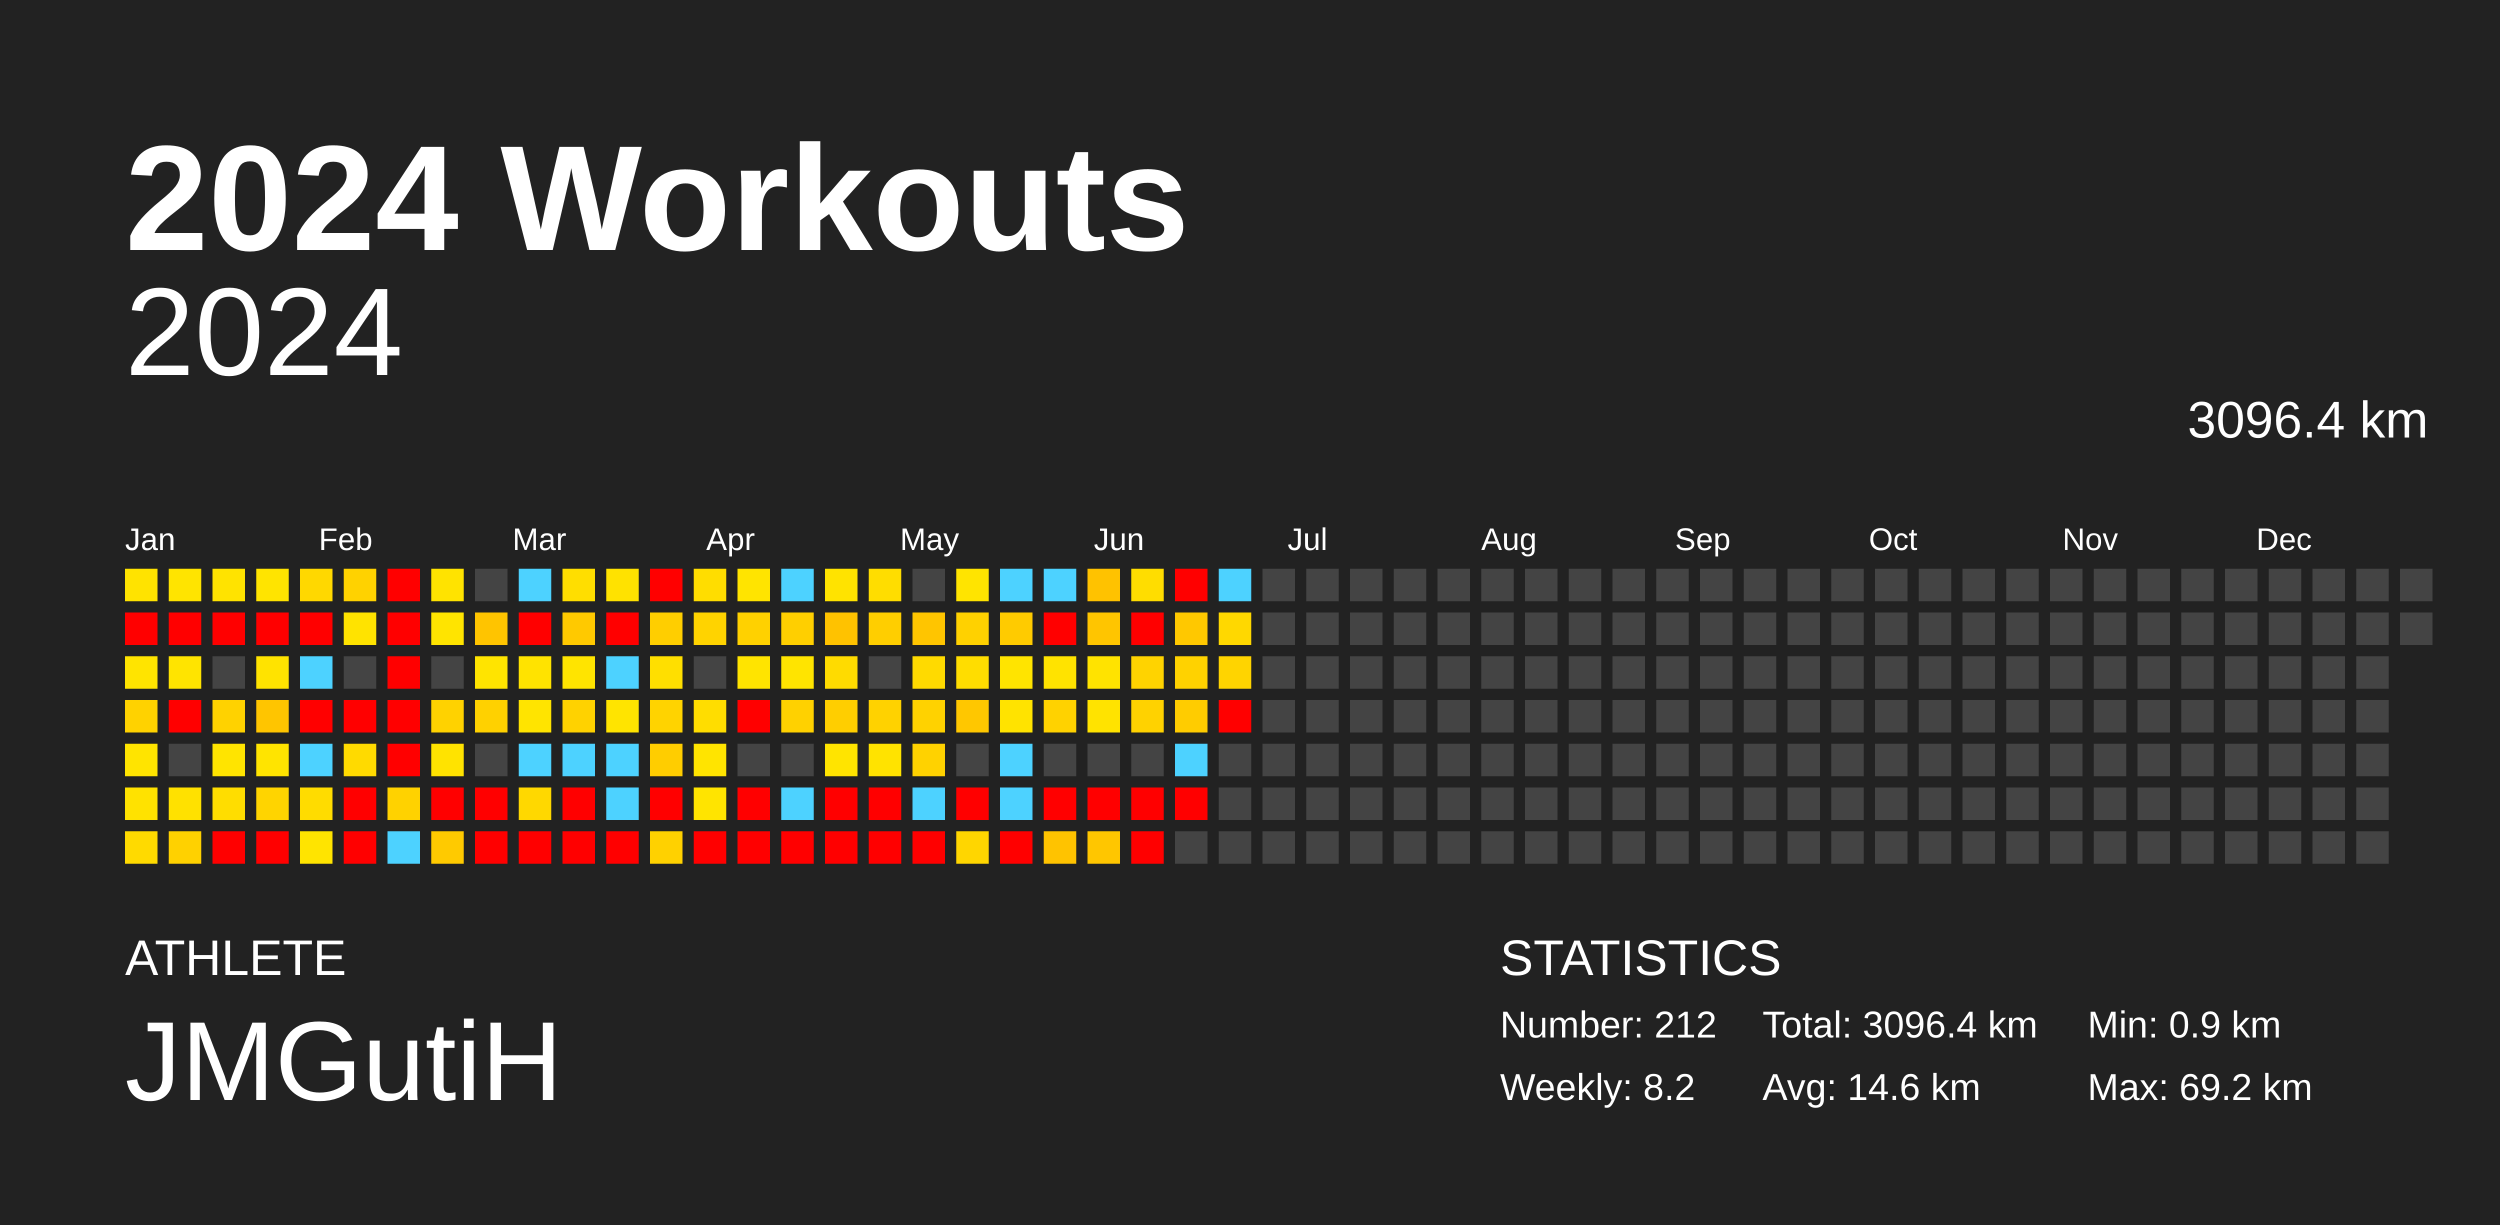
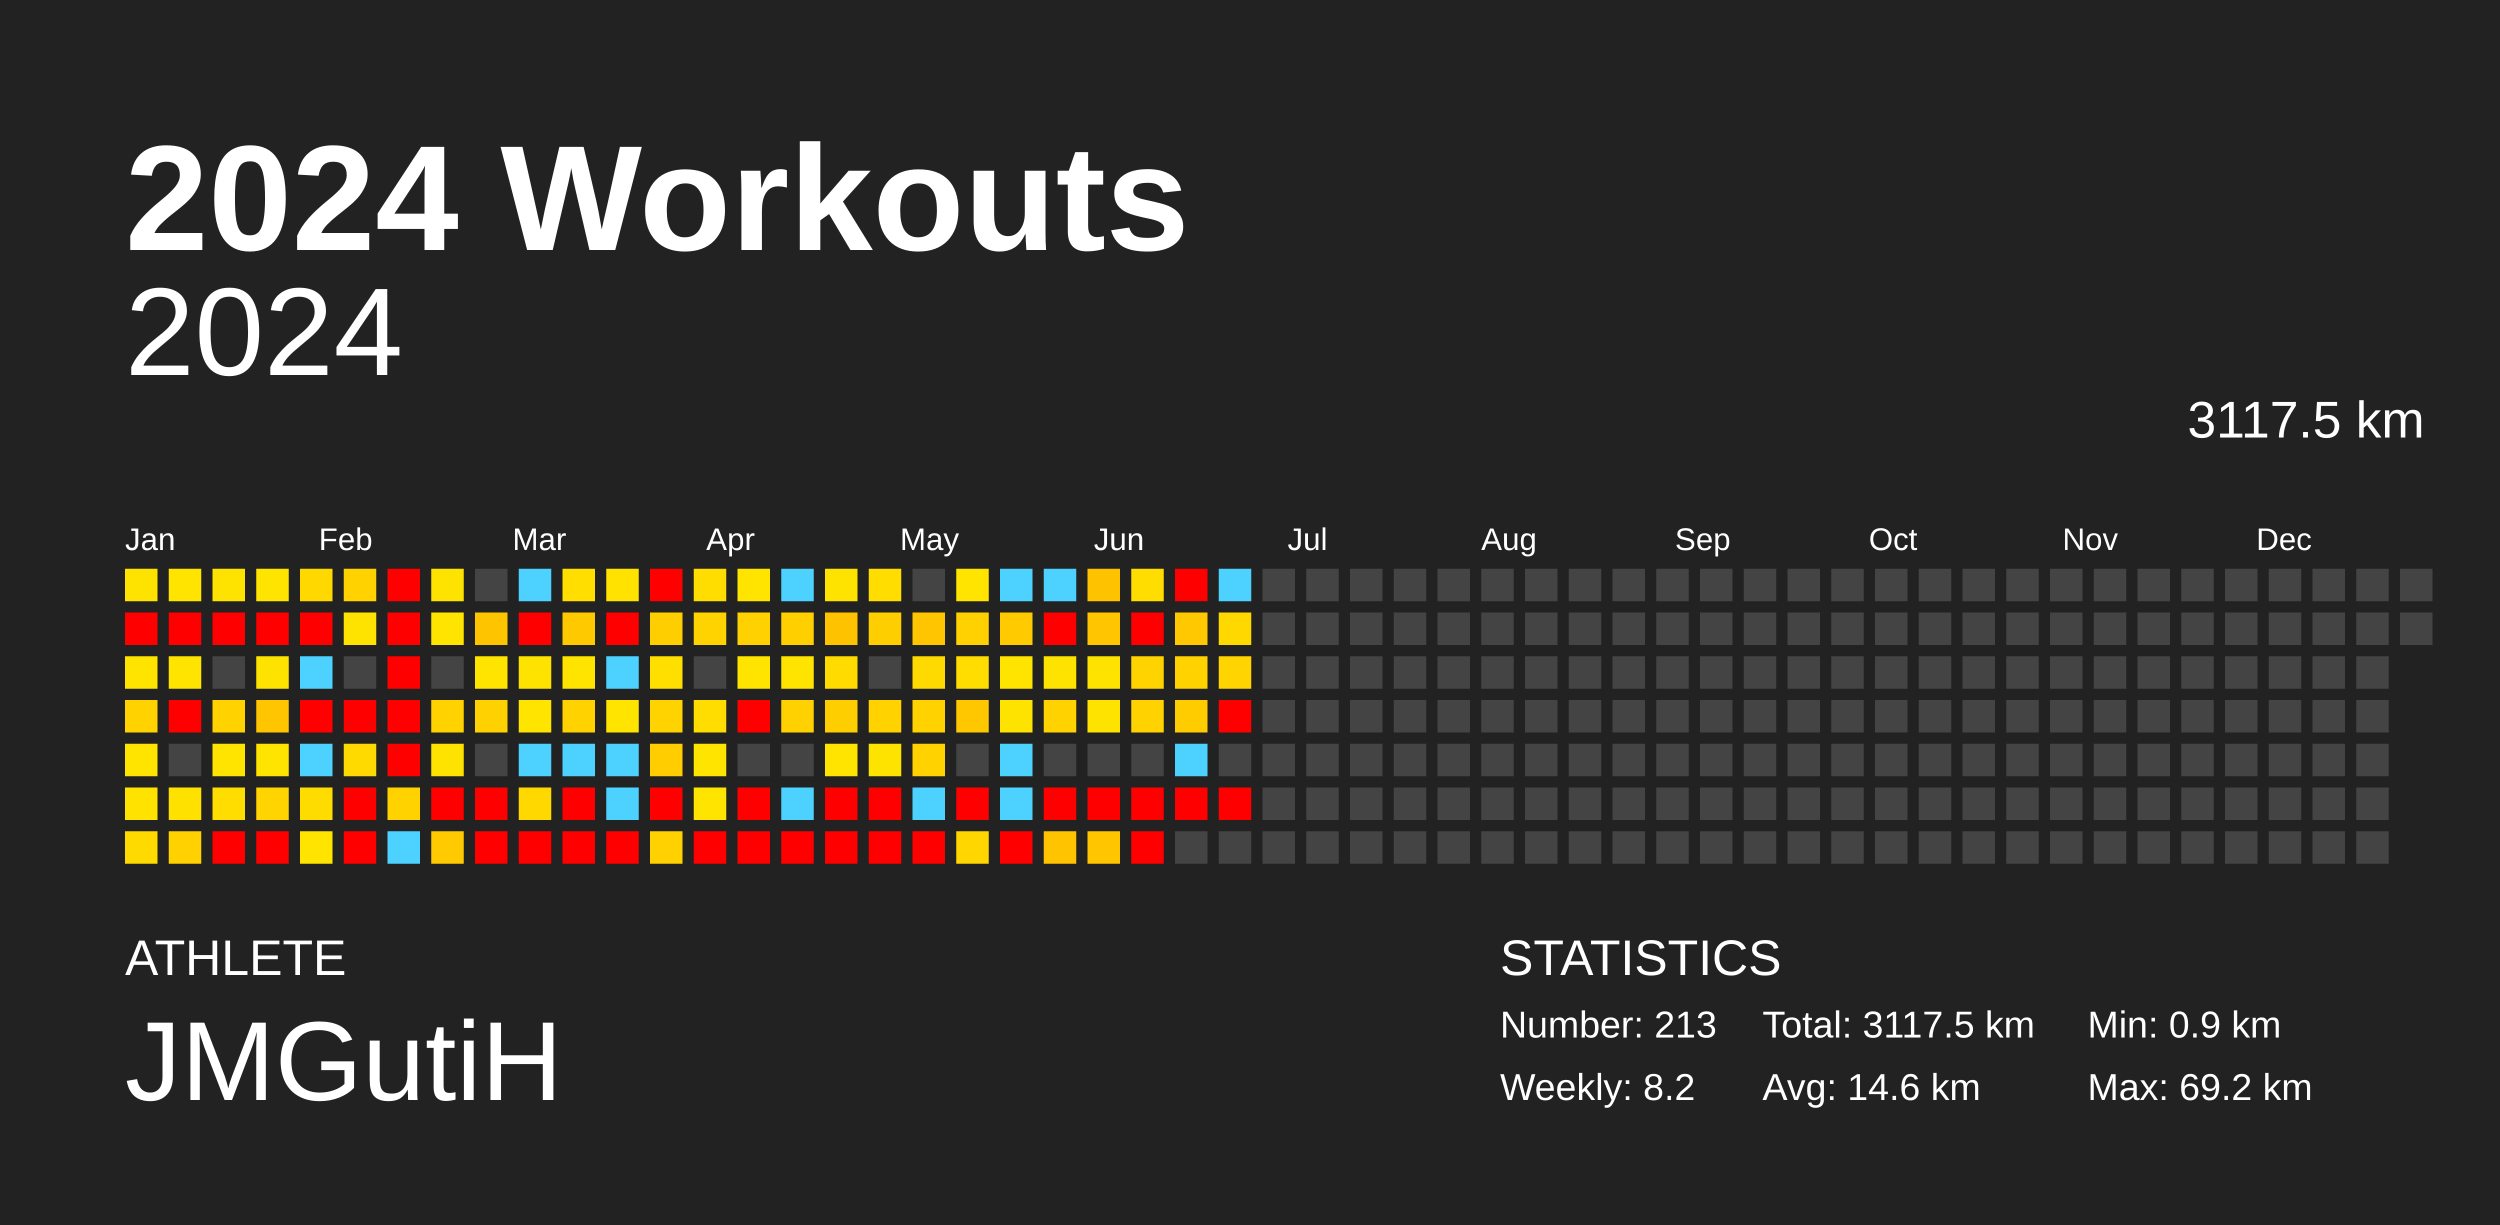
<svg xmlns="http://www.w3.org/2000/svg" baseProfile="full" height="98mm" version="1.1" viewBox="0,0,200,98" width="200mm">
  <defs />
  <rect fill="#222222" height="98" width="200" x="0" y="0" />
  <text fill="#FFFFFF" style="font-size:12px; font-family:Arial; font-weight:bold;" x="10" y="20">2024 Workouts</text>
  <text fill="#FFFFFF" style="font-size:4px; font-family:Arial" x="10" y="78">ATHLETE</text>
  <text fill="#FFFFFF" style="font-size:9px; font-family:Arial" x="10" y="88">JMGutiH</text>
  <text fill="#FFFFFF" style="font-size:4px; font-family:Arial" x="120" y="78">STATISTICS</text>
-   <text fill="#FFFFFF" style="font-size:3px; font-family:Arial" x="120" y="83">Number: 212</text>
+   <text fill="#FFFFFF" style="font-size:3px; font-family:Arial" x="120" y="83">Number: 213</text>
  <text fill="#FFFFFF" style="font-size:3px; font-family:Arial" x="120" y="88">Weekly: 8.2</text>
-   <text fill="#FFFFFF" style="font-size:3px; font-family:Arial" x="141" y="83">Total: 3096.4 km</text>
+   <text fill="#FFFFFF" style="font-size:3px; font-family:Arial" x="141" y="83">Total: 3117.5 km</text>
  <text fill="#FFFFFF" style="font-size:3px; font-family:Arial" x="141" y="88">Avg: 14.6 km</text>
  <text fill="#FFFFFF" style="font-size:3px; font-family:Arial" x="167" y="83">Min: 0.9 km</text>
  <text fill="#FFFFFF" style="font-size:3px; font-family:Arial" x="167" y="88">Max: 69.2 km</text>
  <text alignment-baseline="hanging" fill="#FFFFFF" style="font-size:10.0px; font-family:Arial;" x="10" y="30">2024</text>
-   <text alignment-baseline="hanging" fill="#FFFFFF" style="font-size:4.125px; font-family:Arial;" x="175" y="35">3096.4 km</text>
+   <text alignment-baseline="hanging" fill="#FFFFFF" style="font-size:4.125px; font-family:Arial;" x="175" y="35">3117.5 km</text>
  <text fill="#FFFFFF" style="font-size:2.5px; font-family:Arial" x="10.0" y="44">Jan</text>
  <text fill="#FFFFFF" style="font-size:2.5px; font-family:Arial" x="25.5" y="44">Feb</text>
  <text fill="#FFFFFF" style="font-size:2.5px; font-family:Arial" x="41.0" y="44">Mar</text>
  <text fill="#FFFFFF" style="font-size:2.5px; font-family:Arial" x="56.5" y="44">Apr</text>
  <text fill="#FFFFFF" style="font-size:2.5px; font-family:Arial" x="72.0" y="44">May</text>
  <text fill="#FFFFFF" style="font-size:2.5px; font-family:Arial" x="87.5" y="44">Jun</text>
  <text fill="#FFFFFF" style="font-size:2.5px; font-family:Arial" x="103.0" y="44">Jul</text>
  <text fill="#FFFFFF" style="font-size:2.5px; font-family:Arial" x="118.5" y="44">Aug</text>
  <text fill="#FFFFFF" style="font-size:2.5px; font-family:Arial" x="134.0" y="44">Sep</text>
  <text fill="#FFFFFF" style="font-size:2.5px; font-family:Arial" x="149.5" y="44">Oct</text>
  <text fill="#FFFFFF" style="font-size:2.5px; font-family:Arial" x="165.0" y="44">Nov</text>
  <text fill="#FFFFFF" style="font-size:2.5px; font-family:Arial" x="180.5" y="44">Dec</text>
  <rect fill="#ffe300" height="2.6" width="2.6" x="10.0" y="45.5" />
  <rect fill="red" height="2.6" width="2.6" x="10.0" y="49.0" />
  <rect fill="#ffe400" height="2.6" width="2.6" x="10.0" y="52.5" />
  <rect fill="#ffd200" height="2.6" width="2.6" x="10.0" y="56.0" />
  <rect fill="#ffe400" height="2.6" width="2.6" x="10.0" y="59.5" />
  <rect fill="#ffe200" height="2.6" width="2.6" x="10.0" y="63.0" />
  <rect fill="#ffda00" height="2.6" width="2.6" x="10.0" y="66.5" />
  <rect fill="#ffe400" height="2.6" width="2.6" x="13.5" y="45.5" />
  <rect fill="red" height="2.6" width="2.6" x="13.5" y="49.0" />
  <rect fill="#ffe400" height="2.6" width="2.6" x="13.5" y="52.5" />
  <rect fill="red" height="2.6" width="2.6" x="13.5" y="56.0" />
  <rect fill="#444444" height="2.6" width="2.6" x="13.5" y="59.5" />
  <rect fill="#ffe100" height="2.6" width="2.6" x="13.5" y="63.0" />
  <rect fill="#ffd100" height="2.6" width="2.6" x="13.5" y="66.5" />
  <rect fill="#ffe300" height="2.6" width="2.6" x="17.0" y="45.5" />
  <rect fill="red" height="2.6" width="2.6" x="17.0" y="49.0" />
  <rect fill="#444444" height="2.6" width="2.6" x="17.0" y="52.5" />
  <rect fill="#ffd200" height="2.6" width="2.6" x="17.0" y="56.0" />
  <rect fill="#ffe400" height="2.6" width="2.6" x="17.0" y="59.5" />
  <rect fill="#ffdd00" height="2.6" width="2.6" x="17.0" y="63.0" />
  <rect fill="red" height="2.6" width="2.6" x="17.0" y="66.5" />
  <rect fill="#ffe400" height="2.6" width="2.6" x="20.5" y="45.5" />
  <rect fill="red" height="2.6" width="2.6" x="20.5" y="49.0" />
  <rect fill="#ffe300" height="2.6" width="2.6" x="20.5" y="52.5" />
  <rect fill="#ffc500" height="2.6" width="2.6" x="20.5" y="56.0" />
  <rect fill="#ffe400" height="2.6" width="2.6" x="20.5" y="59.5" />
  <rect fill="#ffd400" height="2.6" width="2.6" x="20.5" y="63.0" />
  <rect fill="red" height="2.6" width="2.6" x="20.5" y="66.5" />
  <rect fill="#ffd800" height="2.6" width="2.6" x="24.0" y="45.5" />
  <rect fill="red" height="2.6" width="2.6" x="24.0" y="49.0" />
  <rect fill="#4dd2ff" height="2.6" width="2.6" x="24.0" y="52.5" />
  <rect fill="red" height="2.6" width="2.6" x="24.0" y="56.0" />
  <rect fill="#4dd2ff" height="2.6" width="2.6" x="24.0" y="59.5" />
  <rect fill="#ffdc00" height="2.6" width="2.6" x="24.0" y="63.0" />
  <rect fill="#ffe400" height="2.6" width="2.6" x="24.0" y="66.5" />
  <rect fill="#ffd200" height="2.6" width="2.6" x="27.5" y="45.5" />
  <rect fill="#ffe300" height="2.6" width="2.6" x="27.5" y="49.0" />
  <rect fill="#444444" height="2.6" width="2.6" x="27.5" y="52.5" />
  <rect fill="red" height="2.6" width="2.6" x="27.5" y="56.0" />
  <rect fill="#ffda00" height="2.6" width="2.6" x="27.5" y="59.5" />
  <rect fill="red" height="2.6" width="2.6" x="27.5" y="63.0" />
  <rect fill="red" height="2.6" width="2.6" x="27.5" y="66.5" />
  <rect fill="red" height="2.6" width="2.6" x="31.0" y="45.5" />
  <rect fill="red" height="2.6" width="2.6" x="31.0" y="49.0" />
  <rect fill="red" height="2.6" width="2.6" x="31.0" y="52.5" />
  <rect fill="red" height="2.6" width="2.6" x="31.0" y="56.0" />
  <rect fill="red" height="2.6" width="2.6" x="31.0" y="59.5" />
  <rect fill="#ffd200" height="2.6" width="2.6" x="31.0" y="63.0" />
  <rect fill="#4dd2ff" height="2.6" width="2.6" x="31.0" y="66.5" />
  <rect fill="#ffe300" height="2.6" width="2.6" x="34.5" y="45.5" />
  <rect fill="#ffe400" height="2.6" width="2.6" x="34.5" y="49.0" />
  <rect fill="#444444" height="2.6" width="2.6" x="34.5" y="52.5" />
  <rect fill="#ffd200" height="2.6" width="2.6" x="34.5" y="56.0" />
  <rect fill="#ffe300" height="2.6" width="2.6" x="34.5" y="59.5" />
  <rect fill="red" height="2.6" width="2.6" x="34.5" y="63.0" />
  <rect fill="#ffca00" height="2.6" width="2.6" x="34.5" y="66.5" />
  <rect fill="#444444" height="2.6" width="2.6" x="38.0" y="45.5" />
  <rect fill="#ffc400" height="2.6" width="2.6" x="38.0" y="49.0" />
  <rect fill="#ffe400" height="2.6" width="2.6" x="38.0" y="52.5" />
  <rect fill="#ffd100" height="2.6" width="2.6" x="38.0" y="56.0" />
  <rect fill="#444444" height="2.6" width="2.6" x="38.0" y="59.5" />
  <rect fill="red" height="2.6" width="2.6" x="38.0" y="63.0" />
  <rect fill="red" height="2.6" width="2.6" x="38.0" y="66.5" />
  <rect fill="#4dd2ff" height="2.6" width="2.6" x="41.5" y="45.5" />
  <rect fill="red" height="2.6" width="2.6" x="41.5" y="49.0" />
  <rect fill="#ffe300" height="2.6" width="2.6" x="41.5" y="52.5" />
  <rect fill="#ffe400" height="2.6" width="2.6" x="41.5" y="56.0" />
  <rect fill="#4dd2ff" height="2.6" width="2.6" x="41.5" y="59.5" />
  <rect fill="#ffd800" height="2.6" width="2.6" x="41.5" y="63.0" />
  <rect fill="red" height="2.6" width="2.6" x="41.5" y="66.5" />
  <rect fill="#ffde00" height="2.6" width="2.6" x="45.0" y="45.5" />
  <rect fill="#ffc900" height="2.6" width="2.6" x="45.0" y="49.0" />
  <rect fill="#ffe400" height="2.6" width="2.6" x="45.0" y="52.5" />
  <rect fill="#ffd200" height="2.6" width="2.6" x="45.0" y="56.0" />
  <rect fill="#4dd2ff" height="2.6" width="2.6" x="45.0" y="59.5" />
  <rect fill="red" height="2.6" width="2.6" x="45.0" y="63.0" />
  <rect fill="red" height="2.6" width="2.6" x="45.0" y="66.5" />
  <rect fill="#ffe200" height="2.6" width="2.6" x="48.5" y="45.5" />
  <rect fill="red" height="2.6" width="2.6" x="48.5" y="49.0" />
  <rect fill="#4dd2ff" height="2.6" width="2.6" x="48.5" y="52.5" />
  <rect fill="#ffe400" height="2.6" width="2.6" x="48.5" y="56.0" />
  <rect fill="#4dd2ff" height="2.6" width="2.6" x="48.5" y="59.5" />
  <rect fill="#4dd2ff" height="2.6" width="2.6" x="48.5" y="63.0" />
  <rect fill="red" height="2.6" width="2.6" x="48.5" y="66.5" />
  <rect fill="red" height="2.6" width="2.6" x="52.0" y="45.5" />
  <rect fill="#ffce00" height="2.6" width="2.6" x="52.0" y="49.0" />
  <rect fill="#ffdf00" height="2.6" width="2.6" x="52.0" y="52.5" />
  <rect fill="#ffd300" height="2.6" width="2.6" x="52.0" y="56.0" />
  <rect fill="#ffcd00" height="2.6" width="2.6" x="52.0" y="59.5" />
  <rect fill="red" height="2.6" width="2.6" x="52.0" y="63.0" />
  <rect fill="#ffd100" height="2.6" width="2.6" x="52.0" y="66.5" />
  <rect fill="#ffdd00" height="2.6" width="2.6" x="55.5" y="45.5" />
  <rect fill="#ffd300" height="2.6" width="2.6" x="55.5" y="49.0" />
  <rect fill="#444444" height="2.6" width="2.6" x="55.5" y="52.5" />
  <rect fill="#ffdd00" height="2.6" width="2.6" x="55.5" y="56.0" />
  <rect fill="#ffe400" height="2.6" width="2.6" x="55.5" y="59.5" />
  <rect fill="#ffe400" height="2.6" width="2.6" x="55.5" y="63.0" />
  <rect fill="red" height="2.6" width="2.6" x="55.5" y="66.5" />
  <rect fill="#ffe400" height="2.6" width="2.6" x="59.0" y="45.5" />
  <rect fill="#ffd100" height="2.6" width="2.6" x="59.0" y="49.0" />
  <rect fill="#ffe400" height="2.6" width="2.6" x="59.0" y="52.5" />
  <rect fill="red" height="2.6" width="2.6" x="59.0" y="56.0" />
  <rect fill="#444444" height="2.6" width="2.6" x="59.0" y="59.5" />
  <rect fill="red" height="2.6" width="2.6" x="59.0" y="63.0" />
  <rect fill="red" height="2.6" width="2.6" x="59.0" y="66.5" />
  <rect fill="#4dd2ff" height="2.6" width="2.6" x="62.5" y="45.5" />
  <rect fill="#ffcf00" height="2.6" width="2.6" x="62.5" y="49.0" />
  <rect fill="#ffe400" height="2.6" width="2.6" x="62.5" y="52.5" />
  <rect fill="#ffd100" height="2.6" width="2.6" x="62.5" y="56.0" />
  <rect fill="#444444" height="2.6" width="2.6" x="62.5" y="59.5" />
  <rect fill="#4dd2ff" height="2.6" width="2.6" x="62.5" y="63.0" />
  <rect fill="red" height="2.6" width="2.6" x="62.5" y="66.5" />
  <rect fill="#ffe300" height="2.6" width="2.6" x="66.0" y="45.5" />
  <rect fill="#ffc200" height="2.6" width="2.6" x="66.0" y="49.0" />
  <rect fill="#ffdb00" height="2.6" width="2.6" x="66.0" y="52.5" />
  <rect fill="#ffce00" height="2.6" width="2.6" x="66.0" y="56.0" />
  <rect fill="#ffe400" height="2.6" width="2.6" x="66.0" y="59.5" />
  <rect fill="red" height="2.6" width="2.6" x="66.0" y="63.0" />
  <rect fill="red" height="2.6" width="2.6" x="66.0" y="66.5" />
  <rect fill="#ffdd00" height="2.6" width="2.6" x="69.5" y="45.5" />
  <rect fill="#ffce00" height="2.6" width="2.6" x="69.5" y="49.0" />
  <rect fill="#444444" height="2.6" width="2.6" x="69.5" y="52.5" />
  <rect fill="#ffd200" height="2.6" width="2.6" x="69.5" y="56.0" />
  <rect fill="#ffe300" height="2.6" width="2.6" x="69.5" y="59.5" />
  <rect fill="red" height="2.6" width="2.6" x="69.5" y="63.0" />
  <rect fill="red" height="2.6" width="2.6" x="69.5" y="66.5" />
  <rect fill="#444444" height="2.6" width="2.6" x="73.0" y="45.5" />
  <rect fill="#ffc500" height="2.6" width="2.6" x="73.0" y="49.0" />
  <rect fill="#ffda00" height="2.6" width="2.6" x="73.0" y="52.5" />
  <rect fill="#ffd200" height="2.6" width="2.6" x="73.0" y="56.0" />
  <rect fill="#ffd200" height="2.6" width="2.6" x="73.0" y="59.5" />
  <rect fill="#4dd2ff" height="2.6" width="2.6" x="73.0" y="63.0" />
  <rect fill="red" height="2.6" width="2.6" x="73.0" y="66.5" />
  <rect fill="#ffe400" height="2.6" width="2.6" x="76.5" y="45.5" />
  <rect fill="#ffd100" height="2.6" width="2.6" x="76.5" y="49.0" />
  <rect fill="#ffdd00" height="2.6" width="2.6" x="76.5" y="52.5" />
  <rect fill="#ffc700" height="2.6" width="2.6" x="76.5" y="56.0" />
  <rect fill="#444444" height="2.6" width="2.6" x="76.5" y="59.5" />
  <rect fill="red" height="2.6" width="2.6" x="76.5" y="63.0" />
  <rect fill="#ffd600" height="2.6" width="2.6" x="76.5" y="66.5" />
  <rect fill="#4dd2ff" height="2.6" width="2.6" x="80.0" y="45.5" />
  <rect fill="#ffcb00" height="2.6" width="2.6" x="80.0" y="49.0" />
  <rect fill="#ffe400" height="2.6" width="2.6" x="80.0" y="52.5" />
  <rect fill="#ffe300" height="2.6" width="2.6" x="80.0" y="56.0" />
  <rect fill="#4dd2ff" height="2.6" width="2.6" x="80.0" y="59.5" />
  <rect fill="#4dd2ff" height="2.6" width="2.6" x="80.0" y="63.0" />
  <rect fill="red" height="2.6" width="2.6" x="80.0" y="66.5" />
  <rect fill="#4dd2ff" height="2.6" width="2.6" x="83.5" y="45.5" />
  <rect fill="red" height="2.6" width="2.6" x="83.5" y="49.0" />
  <rect fill="#ffe300" height="2.6" width="2.6" x="83.5" y="52.5" />
  <rect fill="#ffd200" height="2.6" width="2.6" x="83.5" y="56.0" />
  <rect fill="#444444" height="2.6" width="2.6" x="83.5" y="59.5" />
  <rect fill="red" height="2.6" width="2.6" x="83.5" y="63.0" />
  <rect fill="#ffc300" height="2.6" width="2.6" x="83.5" y="66.5" />
  <rect fill="#ffc200" height="2.6" width="2.6" x="87.0" y="45.5" />
  <rect fill="#ffc500" height="2.6" width="2.6" x="87.0" y="49.0" />
  <rect fill="#ffe300" height="2.6" width="2.6" x="87.0" y="52.5" />
  <rect fill="#ffe300" height="2.6" width="2.6" x="87.0" y="56.0" />
  <rect fill="#444444" height="2.6" width="2.6" x="87.0" y="59.5" />
  <rect fill="red" height="2.6" width="2.6" x="87.0" y="63.0" />
  <rect fill="#ffc600" height="2.6" width="2.6" x="87.0" y="66.5" />
  <rect fill="#ffdd00" height="2.6" width="2.6" x="90.5" y="45.5" />
  <rect fill="red" height="2.6" width="2.6" x="90.5" y="49.0" />
  <rect fill="#ffd300" height="2.6" width="2.6" x="90.5" y="52.5" />
  <rect fill="#ffd200" height="2.6" width="2.6" x="90.5" y="56.0" />
  <rect fill="#444444" height="2.6" width="2.6" x="90.5" y="59.5" />
  <rect fill="red" height="2.6" width="2.6" x="90.5" y="63.0" />
  <rect fill="red" height="2.6" width="2.6" x="90.5" y="66.5" />
  <rect fill="red" height="2.6" width="2.6" x="94.0" y="45.5" />
  <rect fill="#ffc800" height="2.6" width="2.6" x="94.0" y="49.0" />
  <rect fill="#ffd200" height="2.6" width="2.6" x="94.0" y="52.5" />
  <rect fill="#ffcc00" height="2.6" width="2.6" x="94.0" y="56.0" />
  <rect fill="#4dd2ff" height="2.6" width="2.6" x="94.0" y="59.5" />
  <rect fill="red" height="2.6" width="2.6" x="94.0" y="63.0" />
  <rect fill="#444444" height="2.6" width="2.6" x="94.0" y="66.5" />
  <rect fill="#4dd2ff" height="2.6" width="2.6" x="97.5" y="45.5" />
  <rect fill="#ffd800" height="2.6" width="2.6" x="97.5" y="49.0" />
  <rect fill="#ffd400" height="2.6" width="2.6" x="97.5" y="52.5" />
  <rect fill="red" height="2.6" width="2.6" x="97.5" y="56.0" />
  <rect fill="#444444" height="2.6" width="2.6" x="97.5" y="59.5" />
-   <rect fill="#444444" height="2.6" width="2.6" x="97.5" y="63.0" />
+   <rect fill="red" height="2.6" width="2.6" x="97.5" y="63.0" />
  <rect fill="#444444" height="2.6" width="2.6" x="97.5" y="66.5" />
  <rect fill="#444444" height="2.6" width="2.6" x="101.0" y="45.5" />
  <rect fill="#444444" height="2.6" width="2.6" x="101.0" y="49.0" />
  <rect fill="#444444" height="2.6" width="2.6" x="101.0" y="52.5" />
  <rect fill="#444444" height="2.6" width="2.6" x="101.0" y="56.0" />
  <rect fill="#444444" height="2.6" width="2.6" x="101.0" y="59.5" />
  <rect fill="#444444" height="2.6" width="2.6" x="101.0" y="63.0" />
  <rect fill="#444444" height="2.6" width="2.6" x="101.0" y="66.5" />
  <rect fill="#444444" height="2.6" width="2.6" x="104.5" y="45.5" />
  <rect fill="#444444" height="2.6" width="2.6" x="104.5" y="49.0" />
  <rect fill="#444444" height="2.6" width="2.6" x="104.5" y="52.5" />
  <rect fill="#444444" height="2.6" width="2.6" x="104.5" y="56.0" />
  <rect fill="#444444" height="2.6" width="2.6" x="104.5" y="59.5" />
  <rect fill="#444444" height="2.6" width="2.6" x="104.5" y="63.0" />
  <rect fill="#444444" height="2.6" width="2.6" x="104.5" y="66.5" />
  <rect fill="#444444" height="2.6" width="2.6" x="108.0" y="45.5" />
  <rect fill="#444444" height="2.6" width="2.6" x="108.0" y="49.0" />
  <rect fill="#444444" height="2.6" width="2.6" x="108.0" y="52.5" />
  <rect fill="#444444" height="2.6" width="2.6" x="108.0" y="56.0" />
  <rect fill="#444444" height="2.6" width="2.6" x="108.0" y="59.5" />
  <rect fill="#444444" height="2.6" width="2.6" x="108.0" y="63.0" />
  <rect fill="#444444" height="2.6" width="2.6" x="108.0" y="66.5" />
  <rect fill="#444444" height="2.6" width="2.6" x="111.5" y="45.5" />
  <rect fill="#444444" height="2.6" width="2.6" x="111.5" y="49.0" />
  <rect fill="#444444" height="2.6" width="2.6" x="111.5" y="52.5" />
  <rect fill="#444444" height="2.6" width="2.6" x="111.5" y="56.0" />
  <rect fill="#444444" height="2.6" width="2.6" x="111.5" y="59.5" />
  <rect fill="#444444" height="2.6" width="2.6" x="111.5" y="63.0" />
  <rect fill="#444444" height="2.6" width="2.6" x="111.5" y="66.5" />
  <rect fill="#444444" height="2.6" width="2.6" x="115.0" y="45.5" />
  <rect fill="#444444" height="2.6" width="2.6" x="115.0" y="49.0" />
  <rect fill="#444444" height="2.6" width="2.6" x="115.0" y="52.5" />
  <rect fill="#444444" height="2.6" width="2.6" x="115.0" y="56.0" />
  <rect fill="#444444" height="2.6" width="2.6" x="115.0" y="59.5" />
  <rect fill="#444444" height="2.6" width="2.6" x="115.0" y="63.0" />
  <rect fill="#444444" height="2.6" width="2.6" x="115.0" y="66.5" />
  <rect fill="#444444" height="2.6" width="2.6" x="118.5" y="45.5" />
  <rect fill="#444444" height="2.6" width="2.6" x="118.5" y="49.0" />
  <rect fill="#444444" height="2.6" width="2.6" x="118.5" y="52.5" />
  <rect fill="#444444" height="2.6" width="2.6" x="118.5" y="56.0" />
  <rect fill="#444444" height="2.6" width="2.6" x="118.5" y="59.5" />
  <rect fill="#444444" height="2.6" width="2.6" x="118.5" y="63.0" />
  <rect fill="#444444" height="2.6" width="2.6" x="118.5" y="66.5" />
  <rect fill="#444444" height="2.6" width="2.6" x="122.0" y="45.5" />
  <rect fill="#444444" height="2.6" width="2.6" x="122.0" y="49.0" />
  <rect fill="#444444" height="2.6" width="2.6" x="122.0" y="52.5" />
  <rect fill="#444444" height="2.6" width="2.6" x="122.0" y="56.0" />
  <rect fill="#444444" height="2.6" width="2.6" x="122.0" y="59.5" />
  <rect fill="#444444" height="2.6" width="2.6" x="122.0" y="63.0" />
  <rect fill="#444444" height="2.6" width="2.6" x="122.0" y="66.5" />
  <rect fill="#444444" height="2.6" width="2.6" x="125.5" y="45.5" />
  <rect fill="#444444" height="2.6" width="2.6" x="125.5" y="49.0" />
  <rect fill="#444444" height="2.6" width="2.6" x="125.5" y="52.5" />
  <rect fill="#444444" height="2.6" width="2.6" x="125.5" y="56.0" />
  <rect fill="#444444" height="2.6" width="2.6" x="125.5" y="59.5" />
  <rect fill="#444444" height="2.6" width="2.6" x="125.5" y="63.0" />
  <rect fill="#444444" height="2.6" width="2.6" x="125.5" y="66.5" />
  <rect fill="#444444" height="2.6" width="2.6" x="129.0" y="45.5" />
  <rect fill="#444444" height="2.6" width="2.6" x="129.0" y="49.0" />
  <rect fill="#444444" height="2.6" width="2.6" x="129.0" y="52.5" />
  <rect fill="#444444" height="2.6" width="2.6" x="129.0" y="56.0" />
  <rect fill="#444444" height="2.6" width="2.6" x="129.0" y="59.5" />
  <rect fill="#444444" height="2.6" width="2.6" x="129.0" y="63.0" />
  <rect fill="#444444" height="2.6" width="2.6" x="129.0" y="66.5" />
  <rect fill="#444444" height="2.6" width="2.6" x="132.5" y="45.5" />
  <rect fill="#444444" height="2.6" width="2.6" x="132.5" y="49.0" />
  <rect fill="#444444" height="2.6" width="2.6" x="132.5" y="52.5" />
  <rect fill="#444444" height="2.6" width="2.6" x="132.5" y="56.0" />
  <rect fill="#444444" height="2.6" width="2.6" x="132.5" y="59.5" />
  <rect fill="#444444" height="2.6" width="2.6" x="132.5" y="63.0" />
  <rect fill="#444444" height="2.6" width="2.6" x="132.5" y="66.5" />
  <rect fill="#444444" height="2.6" width="2.6" x="136.0" y="45.5" />
  <rect fill="#444444" height="2.6" width="2.6" x="136.0" y="49.0" />
  <rect fill="#444444" height="2.6" width="2.6" x="136.0" y="52.5" />
  <rect fill="#444444" height="2.6" width="2.6" x="136.0" y="56.0" />
  <rect fill="#444444" height="2.6" width="2.6" x="136.0" y="59.5" />
  <rect fill="#444444" height="2.6" width="2.6" x="136.0" y="63.0" />
  <rect fill="#444444" height="2.6" width="2.6" x="136.0" y="66.5" />
  <rect fill="#444444" height="2.6" width="2.6" x="139.5" y="45.5" />
  <rect fill="#444444" height="2.6" width="2.6" x="139.5" y="49.0" />
  <rect fill="#444444" height="2.6" width="2.6" x="139.5" y="52.5" />
  <rect fill="#444444" height="2.6" width="2.6" x="139.5" y="56.0" />
  <rect fill="#444444" height="2.6" width="2.6" x="139.5" y="59.5" />
  <rect fill="#444444" height="2.6" width="2.6" x="139.5" y="63.0" />
  <rect fill="#444444" height="2.6" width="2.6" x="139.5" y="66.5" />
  <rect fill="#444444" height="2.6" width="2.6" x="143.0" y="45.5" />
  <rect fill="#444444" height="2.6" width="2.6" x="143.0" y="49.0" />
  <rect fill="#444444" height="2.6" width="2.6" x="143.0" y="52.5" />
  <rect fill="#444444" height="2.6" width="2.6" x="143.0" y="56.0" />
  <rect fill="#444444" height="2.6" width="2.6" x="143.0" y="59.5" />
  <rect fill="#444444" height="2.6" width="2.6" x="143.0" y="63.0" />
  <rect fill="#444444" height="2.6" width="2.6" x="143.0" y="66.5" />
  <rect fill="#444444" height="2.6" width="2.6" x="146.5" y="45.5" />
  <rect fill="#444444" height="2.6" width="2.6" x="146.5" y="49.0" />
  <rect fill="#444444" height="2.6" width="2.6" x="146.5" y="52.5" />
  <rect fill="#444444" height="2.6" width="2.6" x="146.5" y="56.0" />
  <rect fill="#444444" height="2.6" width="2.6" x="146.5" y="59.5" />
  <rect fill="#444444" height="2.6" width="2.6" x="146.5" y="63.0" />
  <rect fill="#444444" height="2.6" width="2.6" x="146.5" y="66.5" />
  <rect fill="#444444" height="2.6" width="2.6" x="150.0" y="45.5" />
  <rect fill="#444444" height="2.6" width="2.6" x="150.0" y="49.0" />
  <rect fill="#444444" height="2.6" width="2.6" x="150.0" y="52.5" />
  <rect fill="#444444" height="2.6" width="2.6" x="150.0" y="56.0" />
  <rect fill="#444444" height="2.6" width="2.6" x="150.0" y="59.5" />
  <rect fill="#444444" height="2.6" width="2.6" x="150.0" y="63.0" />
  <rect fill="#444444" height="2.6" width="2.6" x="150.0" y="66.5" />
  <rect fill="#444444" height="2.6" width="2.6" x="153.5" y="45.5" />
  <rect fill="#444444" height="2.6" width="2.6" x="153.5" y="49.0" />
  <rect fill="#444444" height="2.6" width="2.6" x="153.5" y="52.5" />
  <rect fill="#444444" height="2.6" width="2.6" x="153.5" y="56.0" />
  <rect fill="#444444" height="2.6" width="2.6" x="153.5" y="59.5" />
  <rect fill="#444444" height="2.6" width="2.6" x="153.5" y="63.0" />
  <rect fill="#444444" height="2.6" width="2.6" x="153.5" y="66.5" />
  <rect fill="#444444" height="2.6" width="2.6" x="157.0" y="45.5" />
  <rect fill="#444444" height="2.6" width="2.6" x="157.0" y="49.0" />
  <rect fill="#444444" height="2.6" width="2.6" x="157.0" y="52.5" />
  <rect fill="#444444" height="2.6" width="2.6" x="157.0" y="56.0" />
  <rect fill="#444444" height="2.6" width="2.6" x="157.0" y="59.5" />
  <rect fill="#444444" height="2.6" width="2.6" x="157.0" y="63.0" />
  <rect fill="#444444" height="2.6" width="2.6" x="157.0" y="66.5" />
  <rect fill="#444444" height="2.6" width="2.6" x="160.5" y="45.5" />
  <rect fill="#444444" height="2.6" width="2.6" x="160.5" y="49.0" />
  <rect fill="#444444" height="2.6" width="2.6" x="160.5" y="52.5" />
  <rect fill="#444444" height="2.6" width="2.6" x="160.5" y="56.0" />
  <rect fill="#444444" height="2.6" width="2.6" x="160.5" y="59.5" />
  <rect fill="#444444" height="2.6" width="2.6" x="160.5" y="63.0" />
  <rect fill="#444444" height="2.6" width="2.6" x="160.5" y="66.5" />
  <rect fill="#444444" height="2.6" width="2.6" x="164.0" y="45.5" />
  <rect fill="#444444" height="2.6" width="2.6" x="164.0" y="49.0" />
  <rect fill="#444444" height="2.6" width="2.6" x="164.0" y="52.5" />
  <rect fill="#444444" height="2.6" width="2.6" x="164.0" y="56.0" />
  <rect fill="#444444" height="2.6" width="2.6" x="164.0" y="59.5" />
  <rect fill="#444444" height="2.6" width="2.6" x="164.0" y="63.0" />
  <rect fill="#444444" height="2.6" width="2.6" x="164.0" y="66.5" />
  <rect fill="#444444" height="2.6" width="2.6" x="167.5" y="45.5" />
  <rect fill="#444444" height="2.6" width="2.6" x="167.5" y="49.0" />
  <rect fill="#444444" height="2.6" width="2.6" x="167.5" y="52.5" />
  <rect fill="#444444" height="2.6" width="2.6" x="167.5" y="56.0" />
  <rect fill="#444444" height="2.6" width="2.6" x="167.5" y="59.5" />
  <rect fill="#444444" height="2.6" width="2.6" x="167.5" y="63.0" />
  <rect fill="#444444" height="2.6" width="2.6" x="167.5" y="66.5" />
  <rect fill="#444444" height="2.6" width="2.6" x="171.0" y="45.5" />
  <rect fill="#444444" height="2.6" width="2.6" x="171.0" y="49.0" />
  <rect fill="#444444" height="2.6" width="2.6" x="171.0" y="52.5" />
  <rect fill="#444444" height="2.6" width="2.6" x="171.0" y="56.0" />
  <rect fill="#444444" height="2.6" width="2.6" x="171.0" y="59.5" />
  <rect fill="#444444" height="2.6" width="2.6" x="171.0" y="63.0" />
  <rect fill="#444444" height="2.6" width="2.6" x="171.0" y="66.5" />
  <rect fill="#444444" height="2.6" width="2.6" x="174.5" y="45.5" />
  <rect fill="#444444" height="2.6" width="2.6" x="174.5" y="49.0" />
  <rect fill="#444444" height="2.6" width="2.6" x="174.5" y="52.5" />
  <rect fill="#444444" height="2.6" width="2.6" x="174.5" y="56.0" />
  <rect fill="#444444" height="2.6" width="2.6" x="174.5" y="59.5" />
  <rect fill="#444444" height="2.6" width="2.6" x="174.5" y="63.0" />
  <rect fill="#444444" height="2.6" width="2.6" x="174.5" y="66.5" />
  <rect fill="#444444" height="2.6" width="2.6" x="178.0" y="45.5" />
  <rect fill="#444444" height="2.6" width="2.6" x="178.0" y="49.0" />
  <rect fill="#444444" height="2.6" width="2.6" x="178.0" y="52.5" />
  <rect fill="#444444" height="2.6" width="2.6" x="178.0" y="56.0" />
  <rect fill="#444444" height="2.6" width="2.6" x="178.0" y="59.5" />
  <rect fill="#444444" height="2.6" width="2.6" x="178.0" y="63.0" />
  <rect fill="#444444" height="2.6" width="2.6" x="178.0" y="66.5" />
  <rect fill="#444444" height="2.6" width="2.6" x="181.5" y="45.5" />
  <rect fill="#444444" height="2.6" width="2.6" x="181.5" y="49.0" />
  <rect fill="#444444" height="2.6" width="2.6" x="181.5" y="52.5" />
  <rect fill="#444444" height="2.6" width="2.6" x="181.5" y="56.0" />
  <rect fill="#444444" height="2.6" width="2.6" x="181.5" y="59.5" />
  <rect fill="#444444" height="2.6" width="2.6" x="181.5" y="63.0" />
  <rect fill="#444444" height="2.6" width="2.6" x="181.5" y="66.5" />
  <rect fill="#444444" height="2.6" width="2.6" x="185.0" y="45.5" />
  <rect fill="#444444" height="2.6" width="2.6" x="185.0" y="49.0" />
  <rect fill="#444444" height="2.6" width="2.6" x="185.0" y="52.5" />
  <rect fill="#444444" height="2.6" width="2.6" x="185.0" y="56.0" />
  <rect fill="#444444" height="2.6" width="2.6" x="185.0" y="59.5" />
  <rect fill="#444444" height="2.6" width="2.6" x="185.0" y="63.0" />
  <rect fill="#444444" height="2.6" width="2.6" x="185.0" y="66.5" />
  <rect fill="#444444" height="2.6" width="2.6" x="188.5" y="45.5" />
  <rect fill="#444444" height="2.6" width="2.6" x="188.5" y="49.0" />
  <rect fill="#444444" height="2.6" width="2.6" x="188.5" y="52.5" />
  <rect fill="#444444" height="2.6" width="2.6" x="188.5" y="56.0" />
  <rect fill="#444444" height="2.6" width="2.6" x="188.5" y="59.5" />
  <rect fill="#444444" height="2.6" width="2.6" x="188.5" y="63.0" />
  <rect fill="#444444" height="2.6" width="2.6" x="188.5" y="66.5" />
  <rect fill="#444444" height="2.6" width="2.6" x="192.0" y="45.5" />
  <rect fill="#444444" height="2.6" width="2.6" x="192.0" y="49.0" />
</svg>
